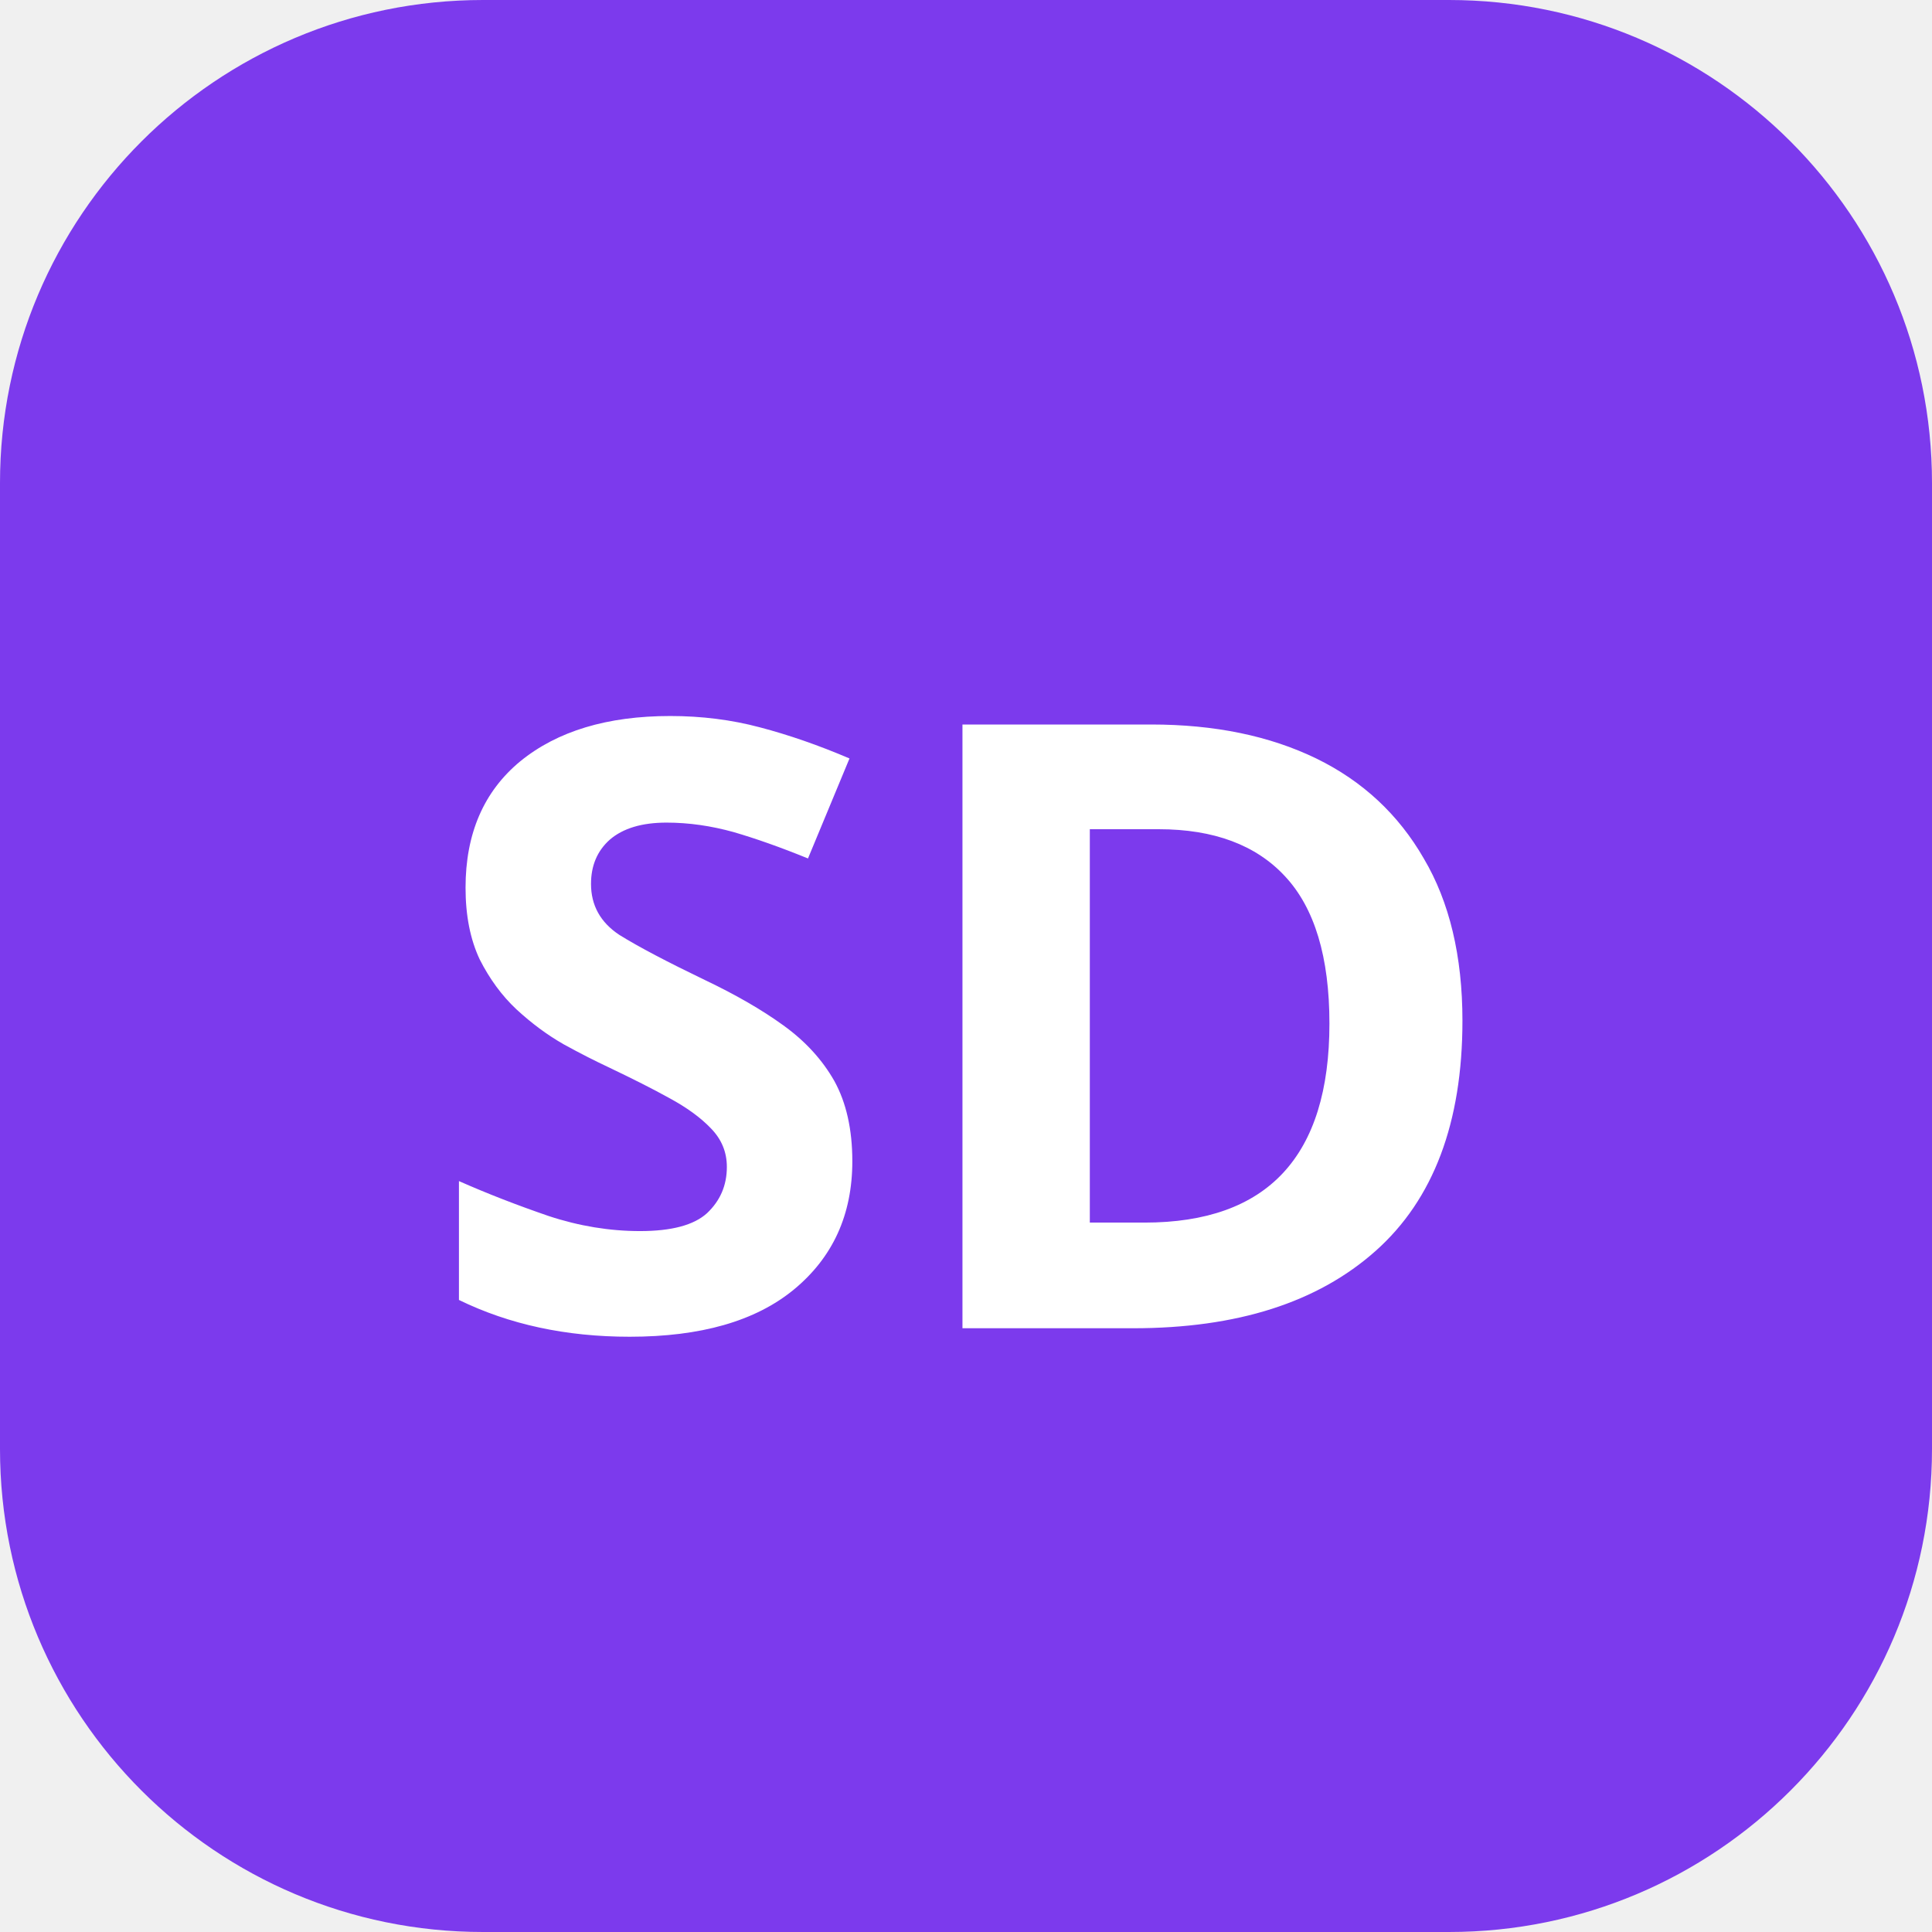
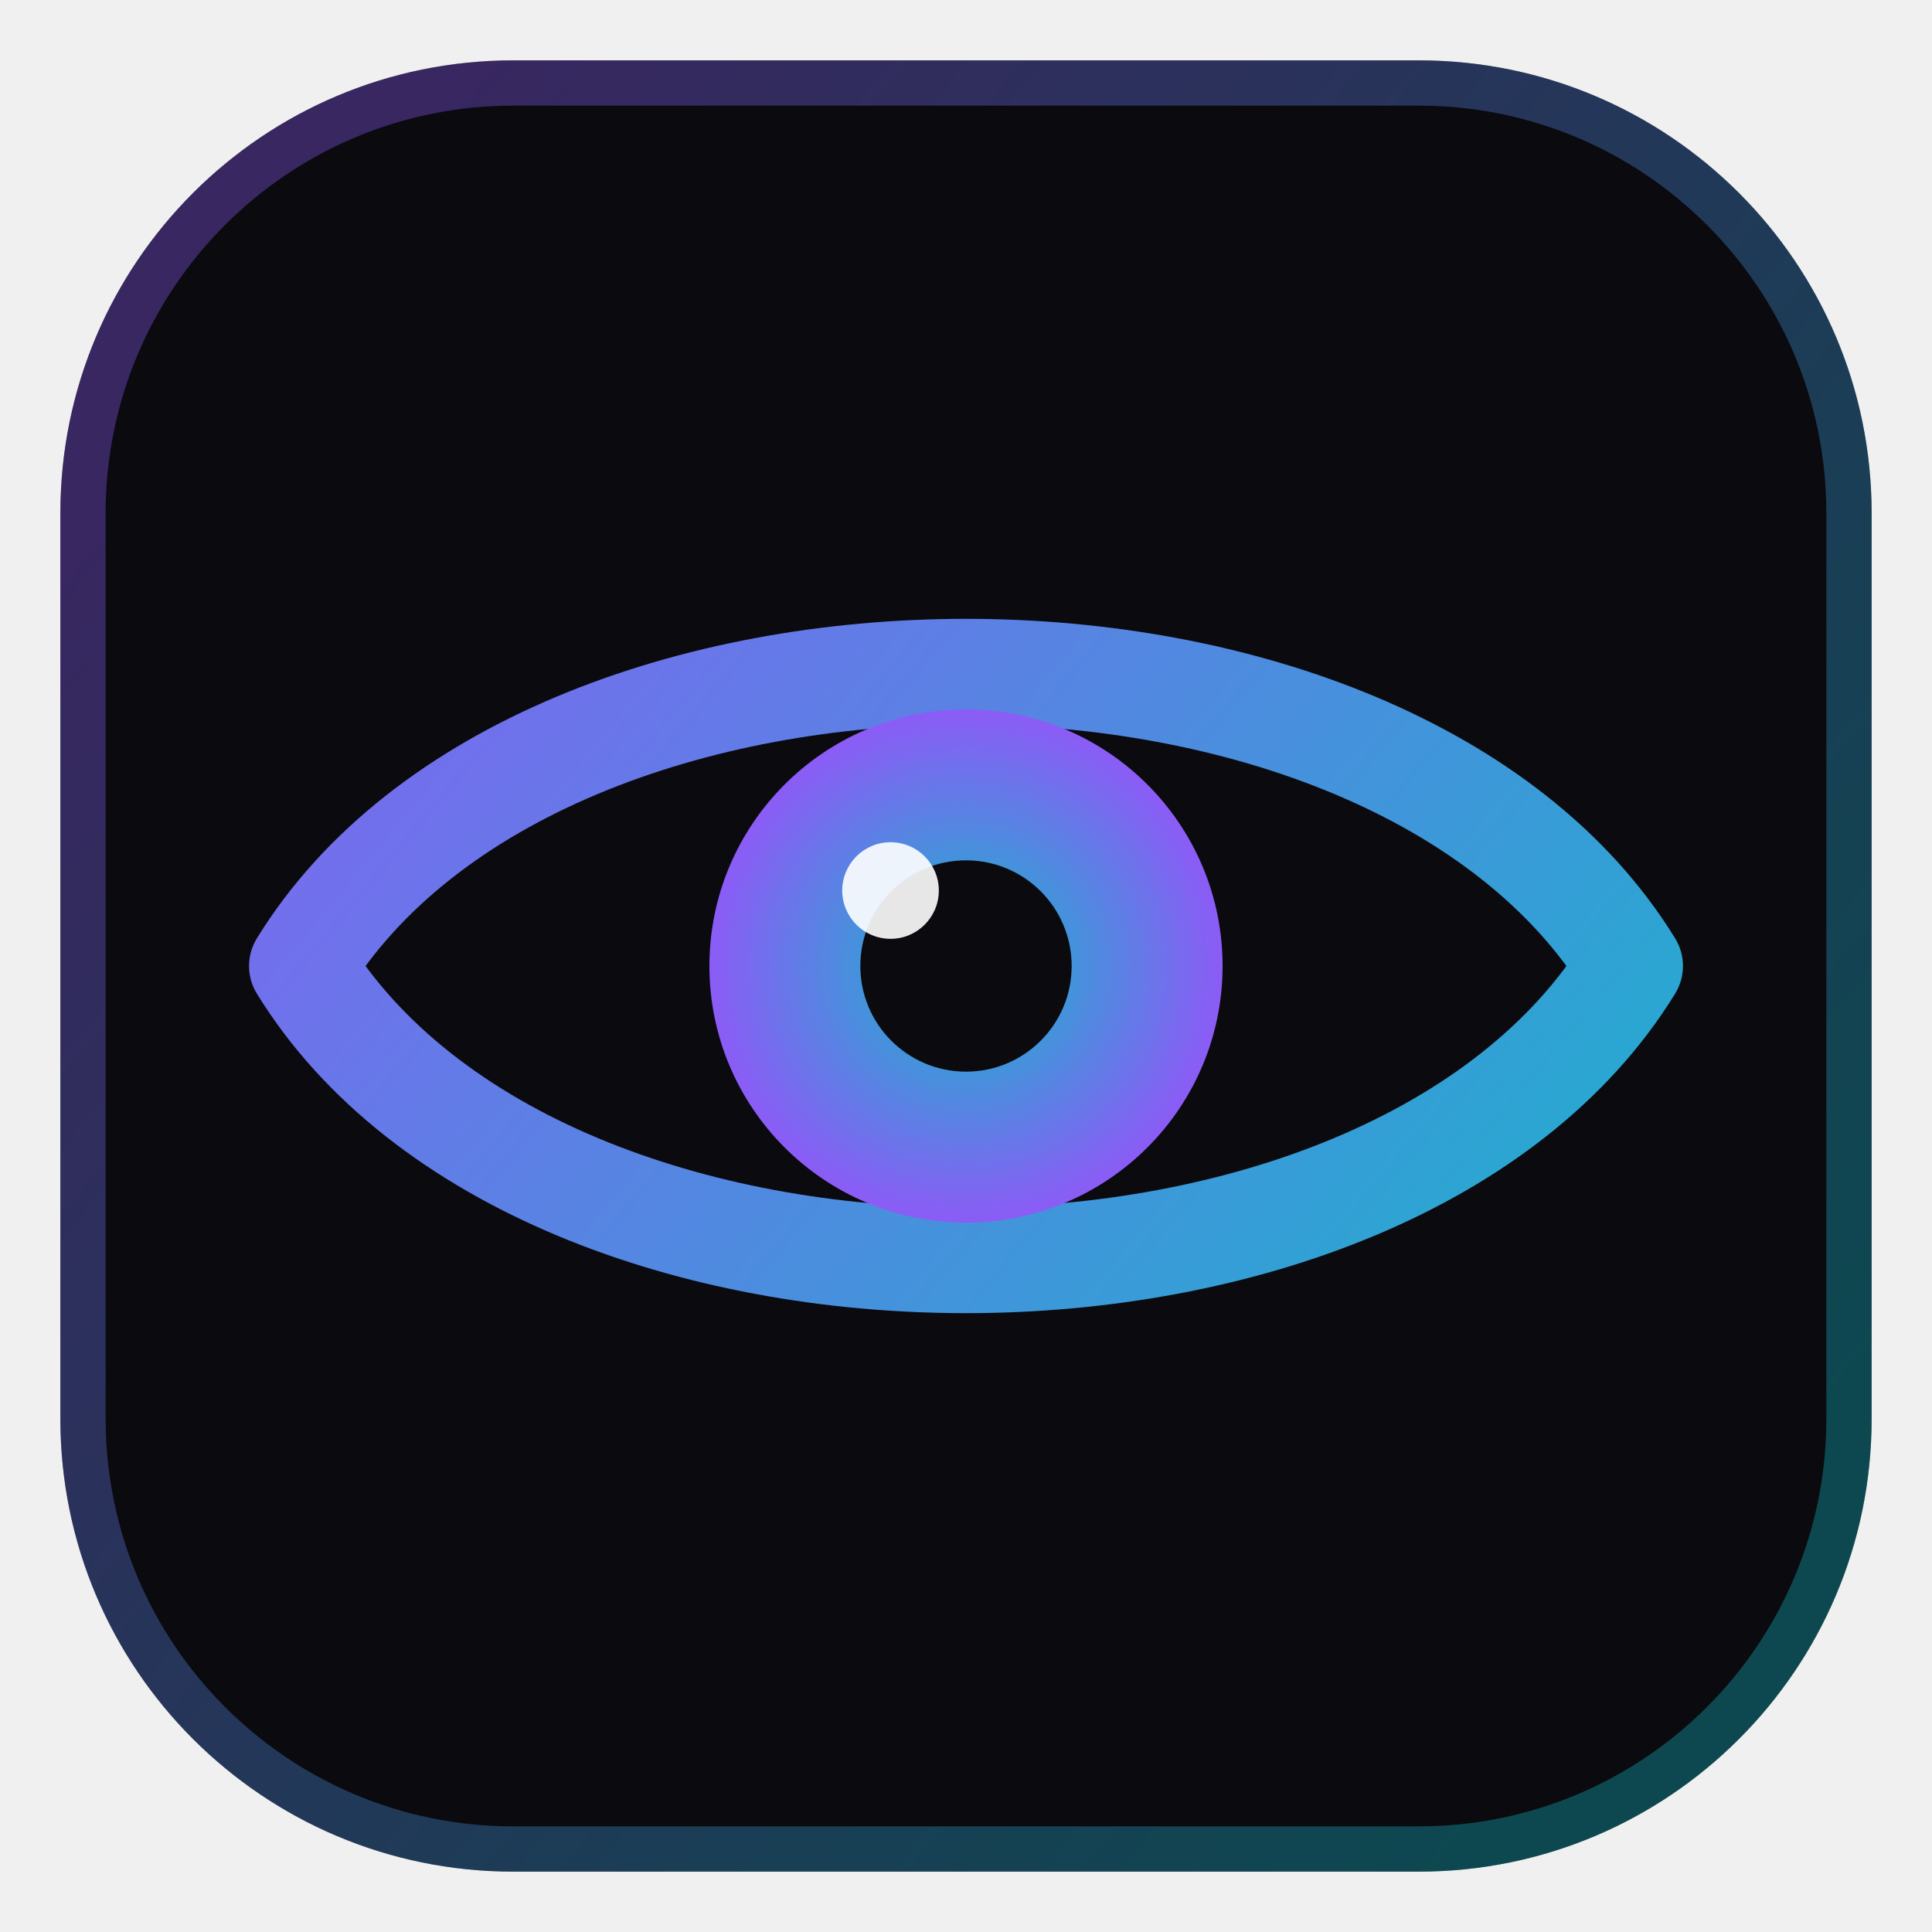
- <svg xmlns="http://www.w3.org/2000/svg" viewBox="0 0 32 32" fill="none">
-   <rect width="32" height="32" rx="8" fill="#7c3aed" />
-   <text x="16" y="22" text-anchor="middle" fill="white" font-family="system-ui,sans-serif" font-size="14" font-weight="700">SD</text>
+ <svg xmlns="http://www.w3.org/2000/svg" viewBox="0 0 64 64" width="64" height="64">
+   <defs>
+     <linearGradient id="g" x1="8" y1="12" x2="56" y2="52" gradientUnits="userSpaceOnUse">
+       <stop offset="0" stop-color="#8b5cf6" />
+       <stop offset="1" stop-color="#12b9c9" />
+     </linearGradient>
+     <radialGradient id="iris" cx="0.5" cy="0.5" r="0.5">
+       <stop offset="0" stop-color="#12b9c9" />
+       <stop offset="1" stop-color="#8b5cf6" />
+     </radialGradient>
+   </defs>
+   <rect x="2" y="2" width="60" height="60" rx="15" fill="#0a0a0f" />
+   <rect x="2.75" y="2.75" width="58.5" height="58.5" rx="14.25" fill="none" stroke="url(#g)" stroke-opacity="0.35" stroke-width="1.5" />
+   <path d="M10 32 C18 19 46 19 54 32 C46 45 18 45 10 32 Z" fill="none" stroke="url(#g)" stroke-width="3.5" stroke-linejoin="round" />
+   <circle cx="32" cy="32" r="8.5" fill="url(#iris)" />
+   <circle cx="32" cy="32" r="3.5" fill="#0a0a0f" />
+   <circle cx="29.5" cy="29.5" r="1.6" fill="#ffffff" fill-opacity="0.9" />
</svg>
